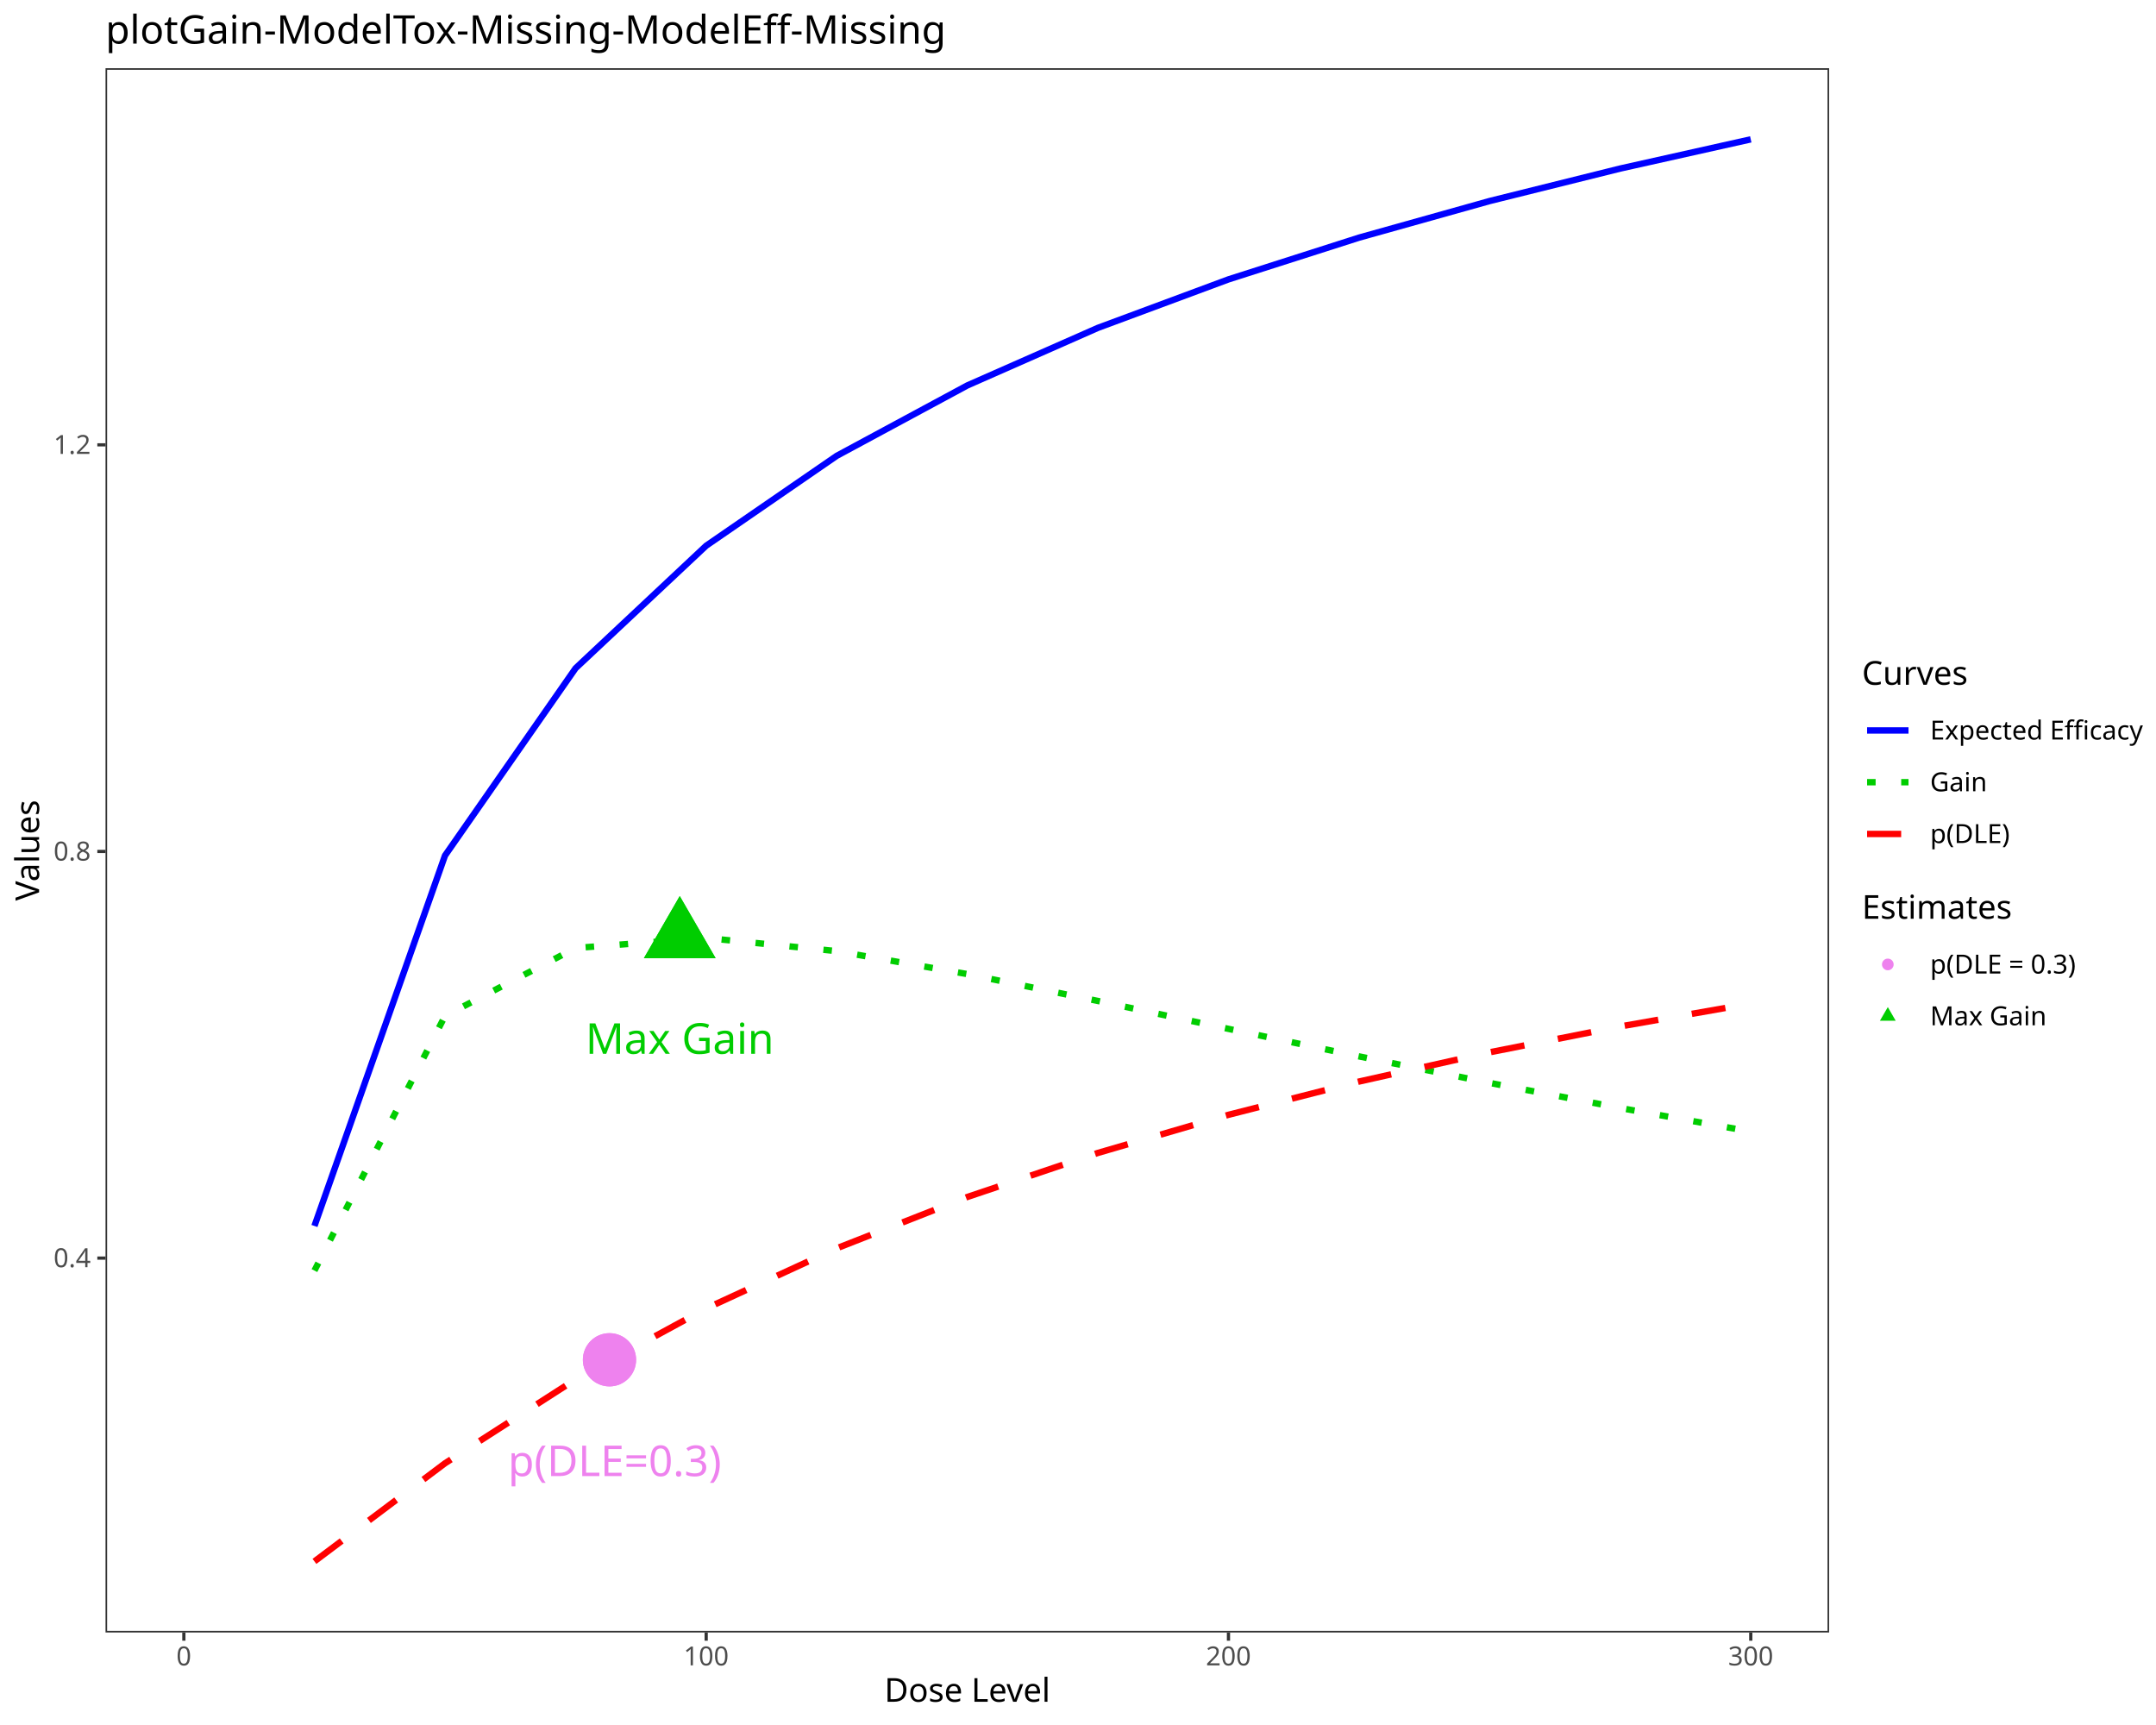
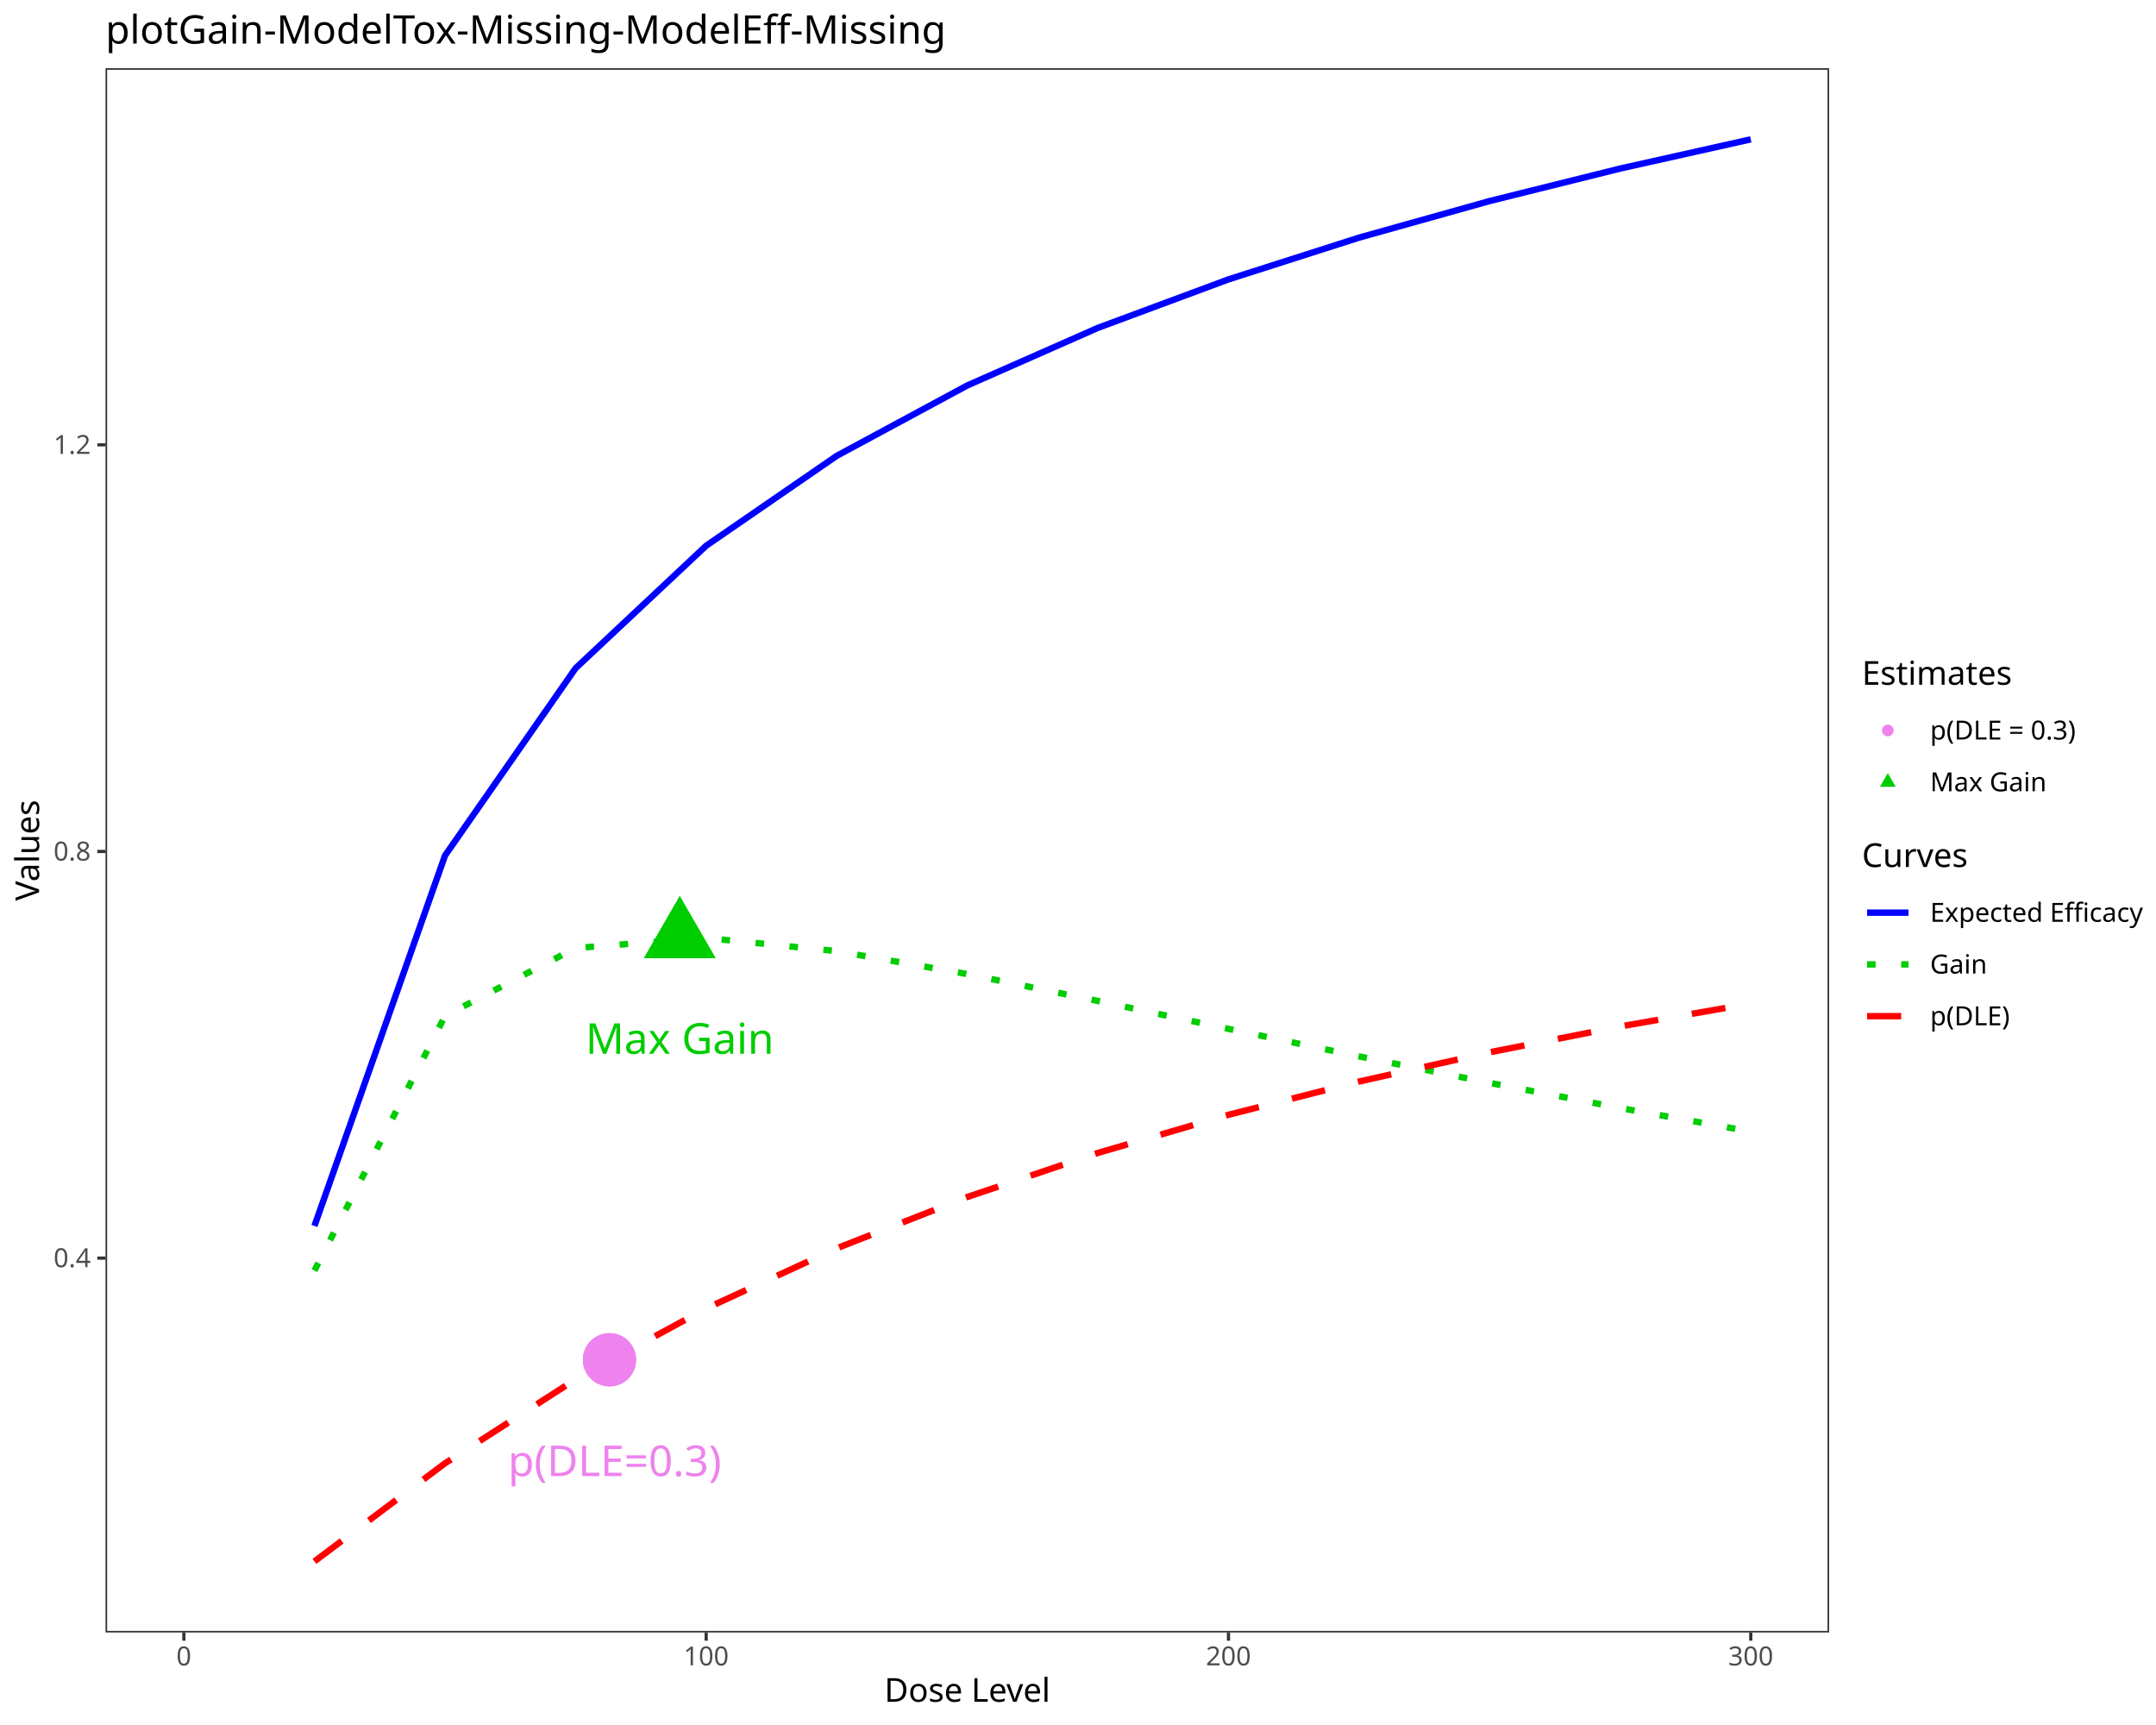
<svg xmlns="http://www.w3.org/2000/svg" class="svglite" data-engine-version="2.0" width="720.00pt" height="576.00pt" viewBox="0 0 720.00 576.00">
  <defs>
    <style type="text/css">
    .svglite line, .svglite polyline, .svglite polygon, .svglite path, .svglite rect, .svglite circle {
      fill: none;
      stroke: #000000;
      stroke-linecap: round;
      stroke-linejoin: round;
      stroke-miterlimit: 10.00;
    }
  </style>
  </defs>
  <rect width="100%" height="100%" style="stroke: none; fill: #FFFFFF;" />
  <defs>
    <clipPath id="cpMC4wMHw3MjAuMDB8MC4wMHw1NzYuMDA=">
      <rect x="0.00" y="0.00" width="720.00" height="576.00" />
    </clipPath>
  </defs>
  <g clip-path="url(#cpMC4wMHw3MjAuMDB8MC4wMHw1NzYuMDA=)">
    <rect x="0.00" y="0.00" width="720.00" height="576.00" style="stroke-width: 1.07; stroke: #FFFFFF; fill: #FFFFFF;" />
  </g>
  <defs>
    <clipPath id="cpMzUuMjR8NjEwLjg0fDIyLjc4fDU0NS4xMQ==">
      <rect x="35.24" y="22.78" width="575.60" height="522.33" />
    </clipPath>
  </defs>
  <g clip-path="url(#cpMzUuMjR8NjEwLjg0fDIyLjc4fDU0NS4xMQ==)">
    <rect x="35.24" y="22.78" width="575.60" height="522.33" style="stroke-width: 1.07; stroke: none; fill: #FFFFFF;" />
    <polyline points="105.01,409.37 148.61,285.68 192.22,223.13 235.83,182.22 279.43,152.21 323.04,128.70 366.64,109.48 410.25,93.29 453.86,79.35 497.46,67.13 541.07,56.28 584.67,46.53 " style="stroke-width: 2.13; stroke: #0000FF; stroke-linecap: butt;" />
    <polyline points="105.01,424.27 148.61,339.23 192.22,316.55 235.83,313.20 279.43,317.59 323.04,325.26 366.64,334.23 410.25,343.55 453.86,352.74 497.46,361.59 541.07,369.97 584.67,377.85 " style="stroke-width: 2.13; stroke: #00CD00; stroke-dasharray: 2.85,8.54; stroke-linecap: butt;" />
    <polyline points="105.01,521.37 148.61,488.61 192.22,460.59 235.83,436.90 279.43,416.82 323.04,399.69 366.64,384.98 410.25,372.25 453.86,361.14 497.46,351.38 541.07,342.75 584.67,335.08 " style="stroke-width: 2.13; stroke: #FF0000; stroke-dasharray: 11.38,11.38; stroke-linecap: butt;" />
    <circle cx="203.54" cy="454.05" r="8.89" style="stroke-width: 0.71; stroke: none; fill: #EE82EE;" />
    <text x="205.29" y="492.89" text-anchor="middle" style="font-size: 14.23px; fill: #EE82EE; font-family: sans;" textLength="73.16px" lengthAdjust="spacingAndGlyphs">p(DLE=0.3)</text>
    <polygon points="227.00,299.21 238.98,319.95 215.03,319.95 " style="stroke-width: 0.71; stroke: none; fill: #00CD00;" />
    <text x="227.00" y="351.88" text-anchor="middle" style="font-size: 14.23px; fill: #00CD00; font-family: sans;" textLength="60.89px" lengthAdjust="spacingAndGlyphs">Max Gain</text>
    <circle cx="203.54" cy="454.05" r="8.89" style="stroke-width: 0.71; stroke: none; fill: #EE82EE;" />
    <polygon points="227.00,299.21 238.98,319.95 215.03,319.95 " style="stroke-width: 0.71; stroke: none; fill: #00CD00;" />
    <rect x="35.24" y="22.78" width="575.60" height="522.33" style="stroke-width: 1.07; stroke: #333333;" />
  </g>
  <g clip-path="url(#cpMC4wMHw3MjAuMDB8MC4wMHw1NzYuMDA=)">
    <text x="30.31" y="423.13" text-anchor="end" style="font-size: 8.80px; fill: #4D4D4D; font-family: sans;" textLength="12.23px" lengthAdjust="spacingAndGlyphs">0.4</text>
    <text x="30.31" y="287.35" text-anchor="end" style="font-size: 8.80px; fill: #4D4D4D; font-family: sans;" textLength="12.23px" lengthAdjust="spacingAndGlyphs">0.8</text>
    <text x="30.31" y="151.57" text-anchor="end" style="font-size: 8.80px; fill: #4D4D4D; font-family: sans;" textLength="12.23px" lengthAdjust="spacingAndGlyphs">1.2</text>
    <polyline points="32.50,420.10 35.24,420.10 " style="stroke-width: 1.07; stroke: #333333; stroke-linecap: butt;" />
    <polyline points="32.50,284.32 35.24,284.32 " style="stroke-width: 1.07; stroke: #333333; stroke-linecap: butt;" />
    <polyline points="32.50,148.54 35.24,148.54 " style="stroke-width: 1.07; stroke: #333333; stroke-linecap: butt;" />
    <polyline points="61.40,547.85 61.40,545.11 " style="stroke-width: 1.07; stroke: #333333; stroke-linecap: butt;" />
    <polyline points="235.83,547.85 235.83,545.11 " style="stroke-width: 1.07; stroke: #333333; stroke-linecap: butt;" />
    <polyline points="410.25,547.85 410.25,545.11 " style="stroke-width: 1.07; stroke: #333333; stroke-linecap: butt;" />
    <polyline points="584.67,547.85 584.67,545.11 " style="stroke-width: 1.07; stroke: #333333; stroke-linecap: butt;" />
    <text x="61.40" y="556.10" text-anchor="middle" style="font-size: 8.80px; fill: #4D4D4D; font-family: sans;" textLength="4.89px" lengthAdjust="spacingAndGlyphs">0</text>
    <text x="235.83" y="556.10" text-anchor="middle" style="font-size: 8.80px; fill: #4D4D4D; font-family: sans;" textLength="14.68px" lengthAdjust="spacingAndGlyphs">100</text>
    <text x="410.25" y="556.10" text-anchor="middle" style="font-size: 8.80px; fill: #4D4D4D; font-family: sans;" textLength="14.68px" lengthAdjust="spacingAndGlyphs">200</text>
    <text x="584.67" y="556.10" text-anchor="middle" style="font-size: 8.80px; fill: #4D4D4D; font-family: sans;" textLength="14.68px" lengthAdjust="spacingAndGlyphs">300</text>
    <text x="323.04" y="568.24" text-anchor="middle" style="font-size: 11.00px; font-family: sans;" textLength="55.04px" lengthAdjust="spacingAndGlyphs">Dose Level</text>
    <text transform="translate(13.05,283.95) rotate(-90)" text-anchor="middle" style="font-size: 11.00px; font-family: sans;" textLength="33.64px" lengthAdjust="spacingAndGlyphs">Values</text>
-     <rect x="621.80" y="219.94" width="92.72" height="67.17" style="stroke-width: 1.07; stroke: none; fill: #FFFFFF;" />
-     <text x="621.80" y="228.65" style="font-size: 11.00px; font-family: sans;" textLength="34.85px" lengthAdjust="spacingAndGlyphs">Curves</text>
+     <rect x="621.80" y="219.94" width="72.90" height="49.89" style="stroke-width: 1.07; stroke: none; fill: #FFFFFF;" />
+     <text x="621.80" y="228.65" style="font-size: 11.00px; font-family: sans;" textLength="48.31px" lengthAdjust="spacingAndGlyphs">Estimates</text>
    <rect x="621.80" y="235.27" width="17.28" height="17.28" style="stroke-width: 1.07; stroke: none; fill: #FFFFFF;" />
-     <line x1="623.52" y1="243.91" x2="637.35" y2="243.91" style="stroke-width: 2.13; stroke: #0000FF; stroke-linecap: butt;" />
+     <circle cx="630.44" cy="243.91" r="1.95" style="stroke-width: 0.71; stroke: none; fill: #EE82EE;" />
    <rect x="621.80" y="252.55" width="17.28" height="17.28" style="stroke-width: 1.07; stroke: none; fill: #FFFFFF;" />
-     <line x1="623.52" y1="261.19" x2="637.35" y2="261.19" style="stroke-width: 2.13; stroke: #00CD00; stroke-dasharray: 2.85,8.54; stroke-linecap: butt;" />
-     <rect x="621.80" y="269.83" width="17.28" height="17.28" style="stroke-width: 1.07; stroke: none; fill: #FFFFFF;" />
-     <line x1="623.52" y1="278.47" x2="637.35" y2="278.47" style="stroke-width: 2.13; stroke: #FF0000; stroke-dasharray: 11.38,11.38; stroke-linecap: butt;" />
-     <text x="644.56" y="246.94" style="font-size: 8.80px; font-family: sans;" textLength="69.97px" lengthAdjust="spacingAndGlyphs">Expected Efficacy</text>
-     <text x="644.56" y="264.22" style="font-size: 8.80px; font-family: sans;" textLength="18.59px" lengthAdjust="spacingAndGlyphs">Gain</text>
-     <text x="644.56" y="281.50" style="font-size: 8.80px; font-family: sans;" textLength="27.88px" lengthAdjust="spacingAndGlyphs">p(DLE)</text>
-     <rect x="621.80" y="298.07" width="72.90" height="49.89" style="stroke-width: 1.07; stroke: none; fill: #FFFFFF;" />
-     <text x="621.80" y="306.78" style="font-size: 11.00px; font-family: sans;" textLength="48.31px" lengthAdjust="spacingAndGlyphs">Estimates</text>
+     <polygon points="630.44,258.15 633.07,262.71 627.80,262.71 " style="stroke-width: 0.71; stroke: none; fill: #00CD00;" />
+     <text x="644.56" y="246.94" style="font-size: 8.80px; font-family: sans;" textLength="50.14px" lengthAdjust="spacingAndGlyphs">p(DLE = 0.3)</text>
+     <text x="644.56" y="264.22" style="font-size: 8.80px; font-family: sans;" textLength="37.67px" lengthAdjust="spacingAndGlyphs">Max Gain</text>
+     <rect x="621.80" y="280.79" width="92.72" height="67.17" style="stroke-width: 1.07; stroke: none; fill: #FFFFFF;" />
+     <text x="621.80" y="289.50" style="font-size: 11.00px; font-family: sans;" textLength="34.85px" lengthAdjust="spacingAndGlyphs">Curves</text>
+     <rect x="621.80" y="296.12" width="17.28" height="17.28" style="stroke-width: 1.07; stroke: none; fill: #FFFFFF;" />
+     <line x1="623.52" y1="304.76" x2="637.35" y2="304.76" style="stroke-width: 2.13; stroke: #0000FF; stroke-linecap: butt;" />
    <rect x="621.80" y="313.40" width="17.28" height="17.28" style="stroke-width: 1.07; stroke: none; fill: #FFFFFF;" />
-     <circle cx="630.44" cy="322.04" r="1.95" style="stroke-width: 0.71; stroke: none; fill: #EE82EE;" />
+     <line x1="623.52" y1="322.04" x2="637.35" y2="322.04" style="stroke-width: 2.13; stroke: #00CD00; stroke-dasharray: 2.85,8.54; stroke-linecap: butt;" />
    <rect x="621.80" y="330.68" width="17.28" height="17.28" style="stroke-width: 1.07; stroke: none; fill: #FFFFFF;" />
-     <polygon points="630.44,336.28 633.07,340.84 627.80,340.84 " style="stroke-width: 0.71; stroke: none; fill: #00CD00;" />
-     <text x="644.56" y="325.07" style="font-size: 8.80px; font-family: sans;" textLength="50.14px" lengthAdjust="spacingAndGlyphs">p(DLE = 0.3)</text>
-     <text x="644.56" y="342.35" style="font-size: 8.80px; font-family: sans;" textLength="37.67px" lengthAdjust="spacingAndGlyphs">Max Gain</text>
+     <line x1="623.52" y1="339.32" x2="637.35" y2="339.32" style="stroke-width: 2.13; stroke: #FF0000; stroke-dasharray: 11.38,11.38; stroke-linecap: butt;" />
+     <text x="644.56" y="307.79" style="font-size: 8.80px; font-family: sans;" textLength="69.97px" lengthAdjust="spacingAndGlyphs">Expected Efficacy</text>
+     <text x="644.56" y="325.07" style="font-size: 8.80px; font-family: sans;" textLength="18.59px" lengthAdjust="spacingAndGlyphs">Gain</text>
+     <text x="644.56" y="342.35" style="font-size: 8.80px; font-family: sans;" textLength="27.88px" lengthAdjust="spacingAndGlyphs">p(DLE)</text>
    <text x="35.24" y="14.56" style="font-size: 13.20px; font-family: sans;" textLength="266.33px" lengthAdjust="spacingAndGlyphs">plotGain-ModelTox-Missing-ModelEff-Missing</text>
  </g>
</svg>
